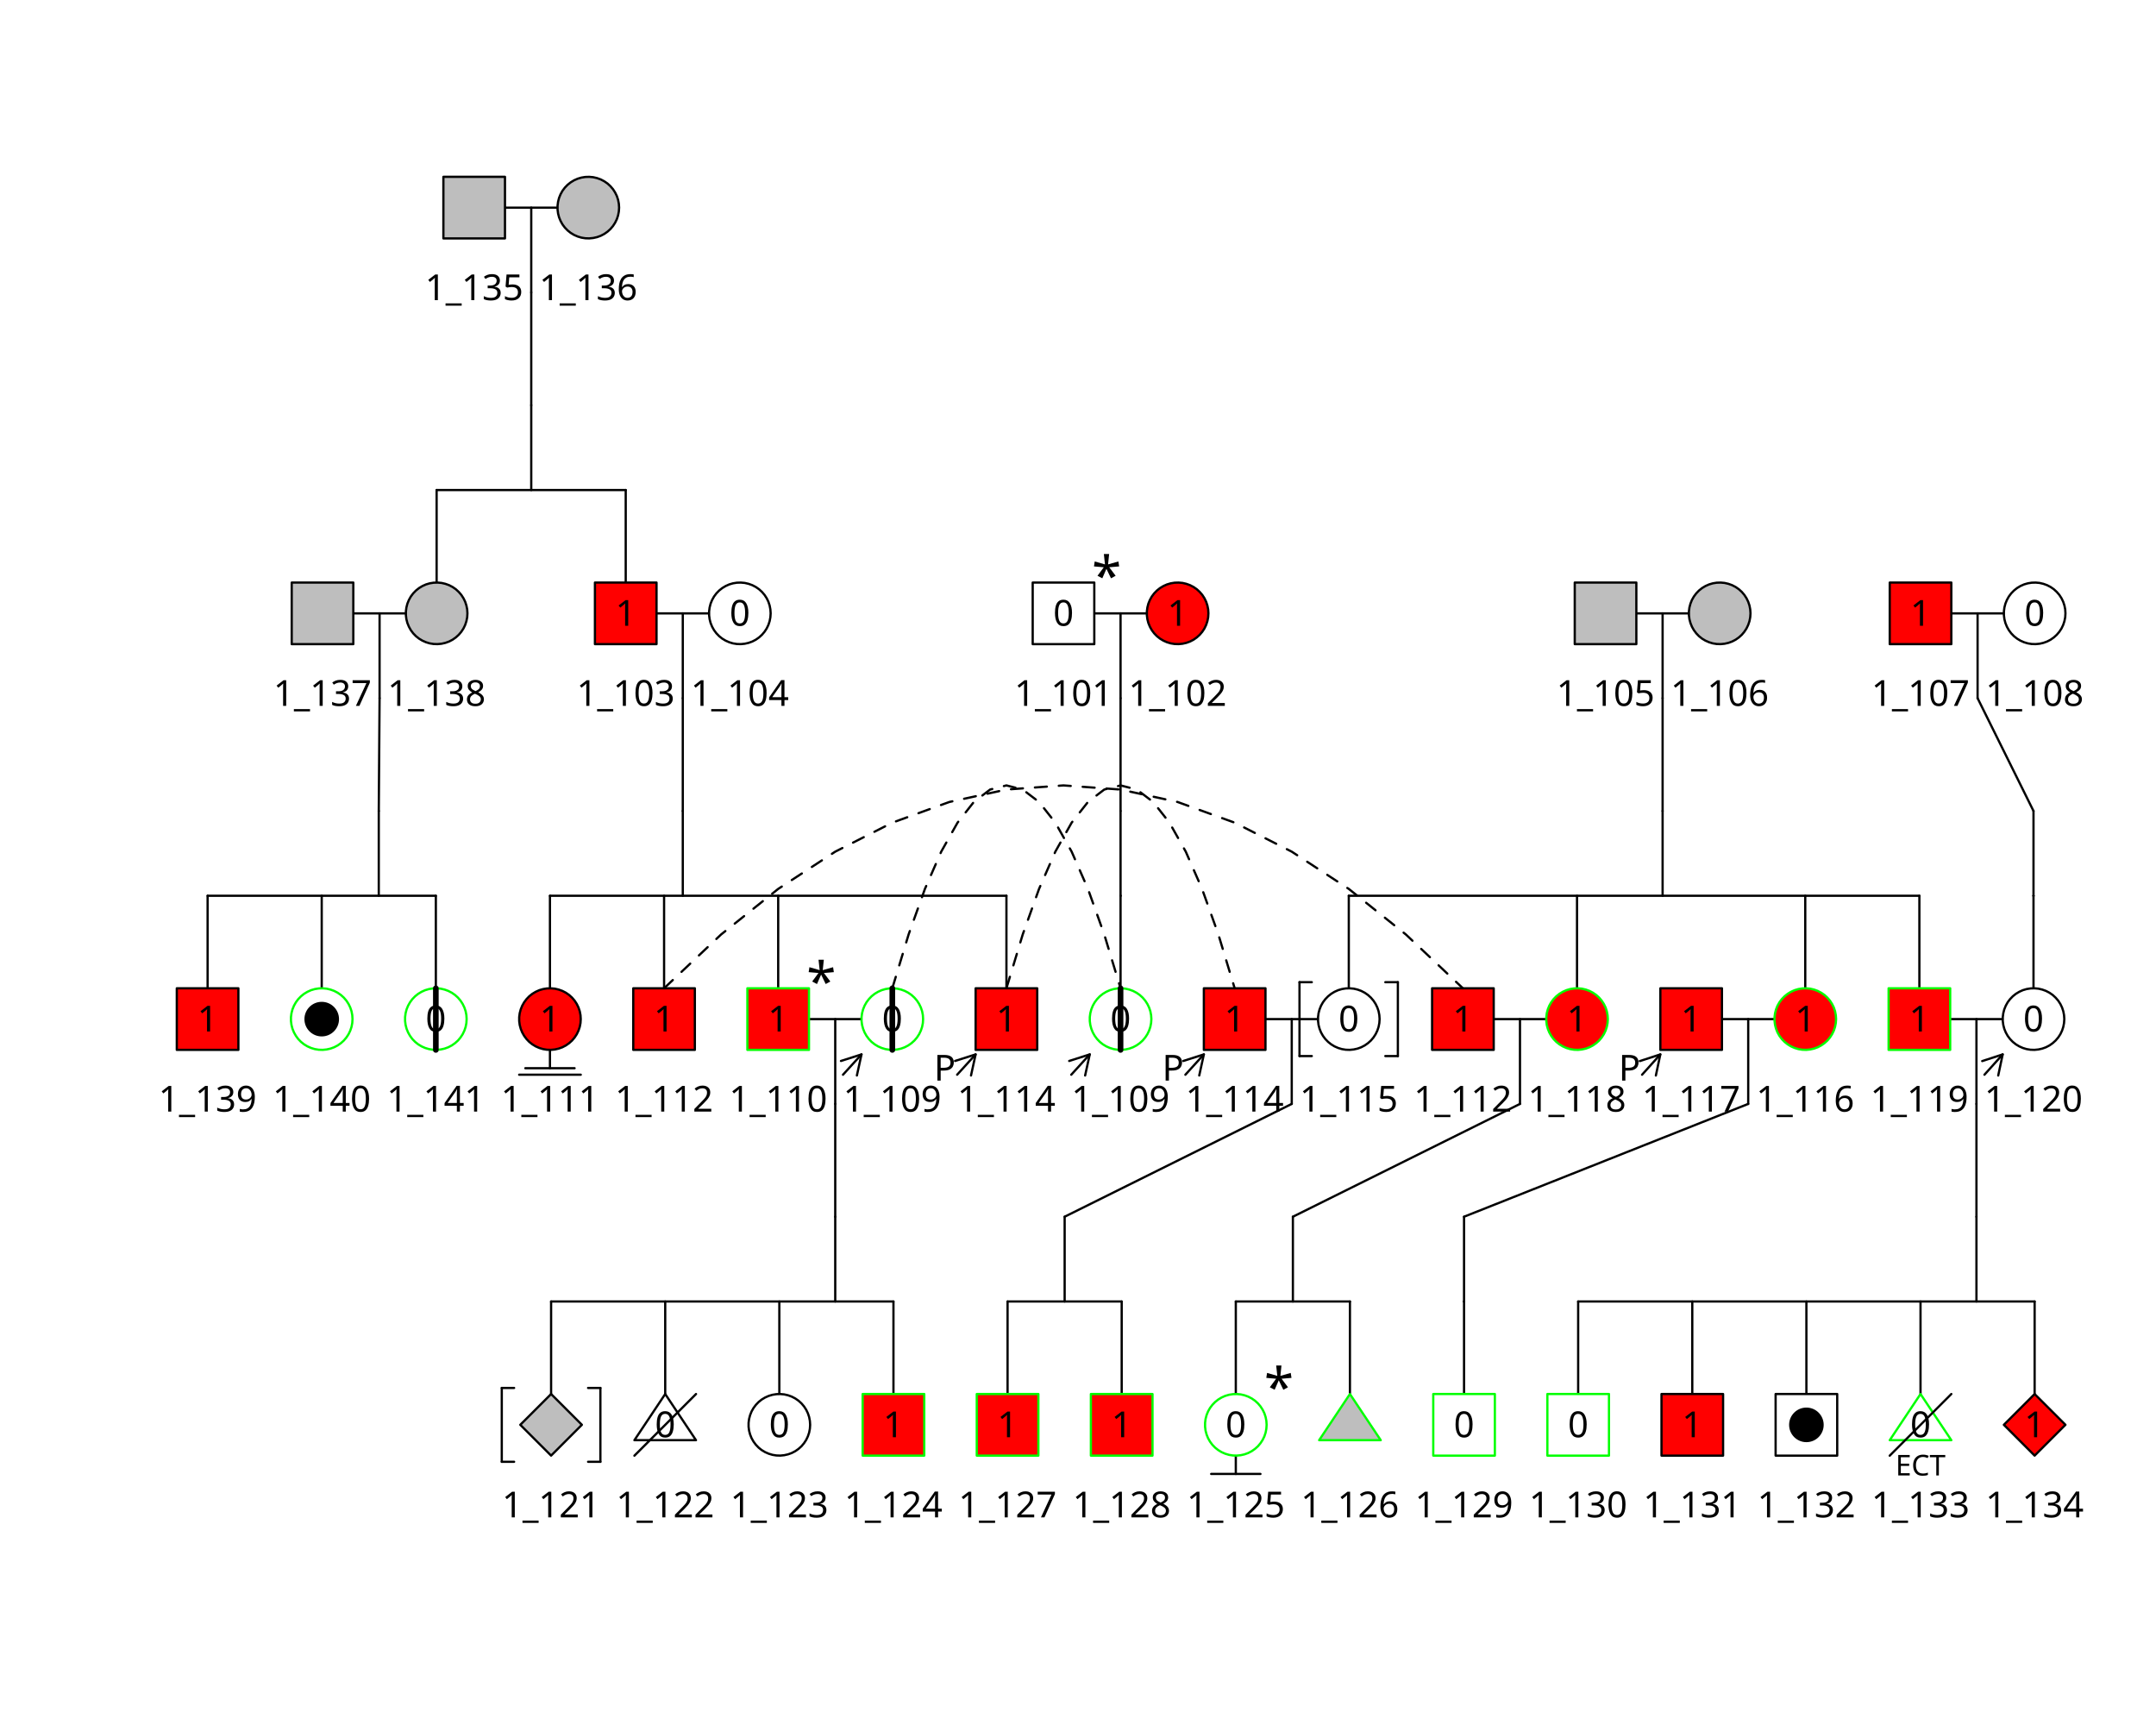
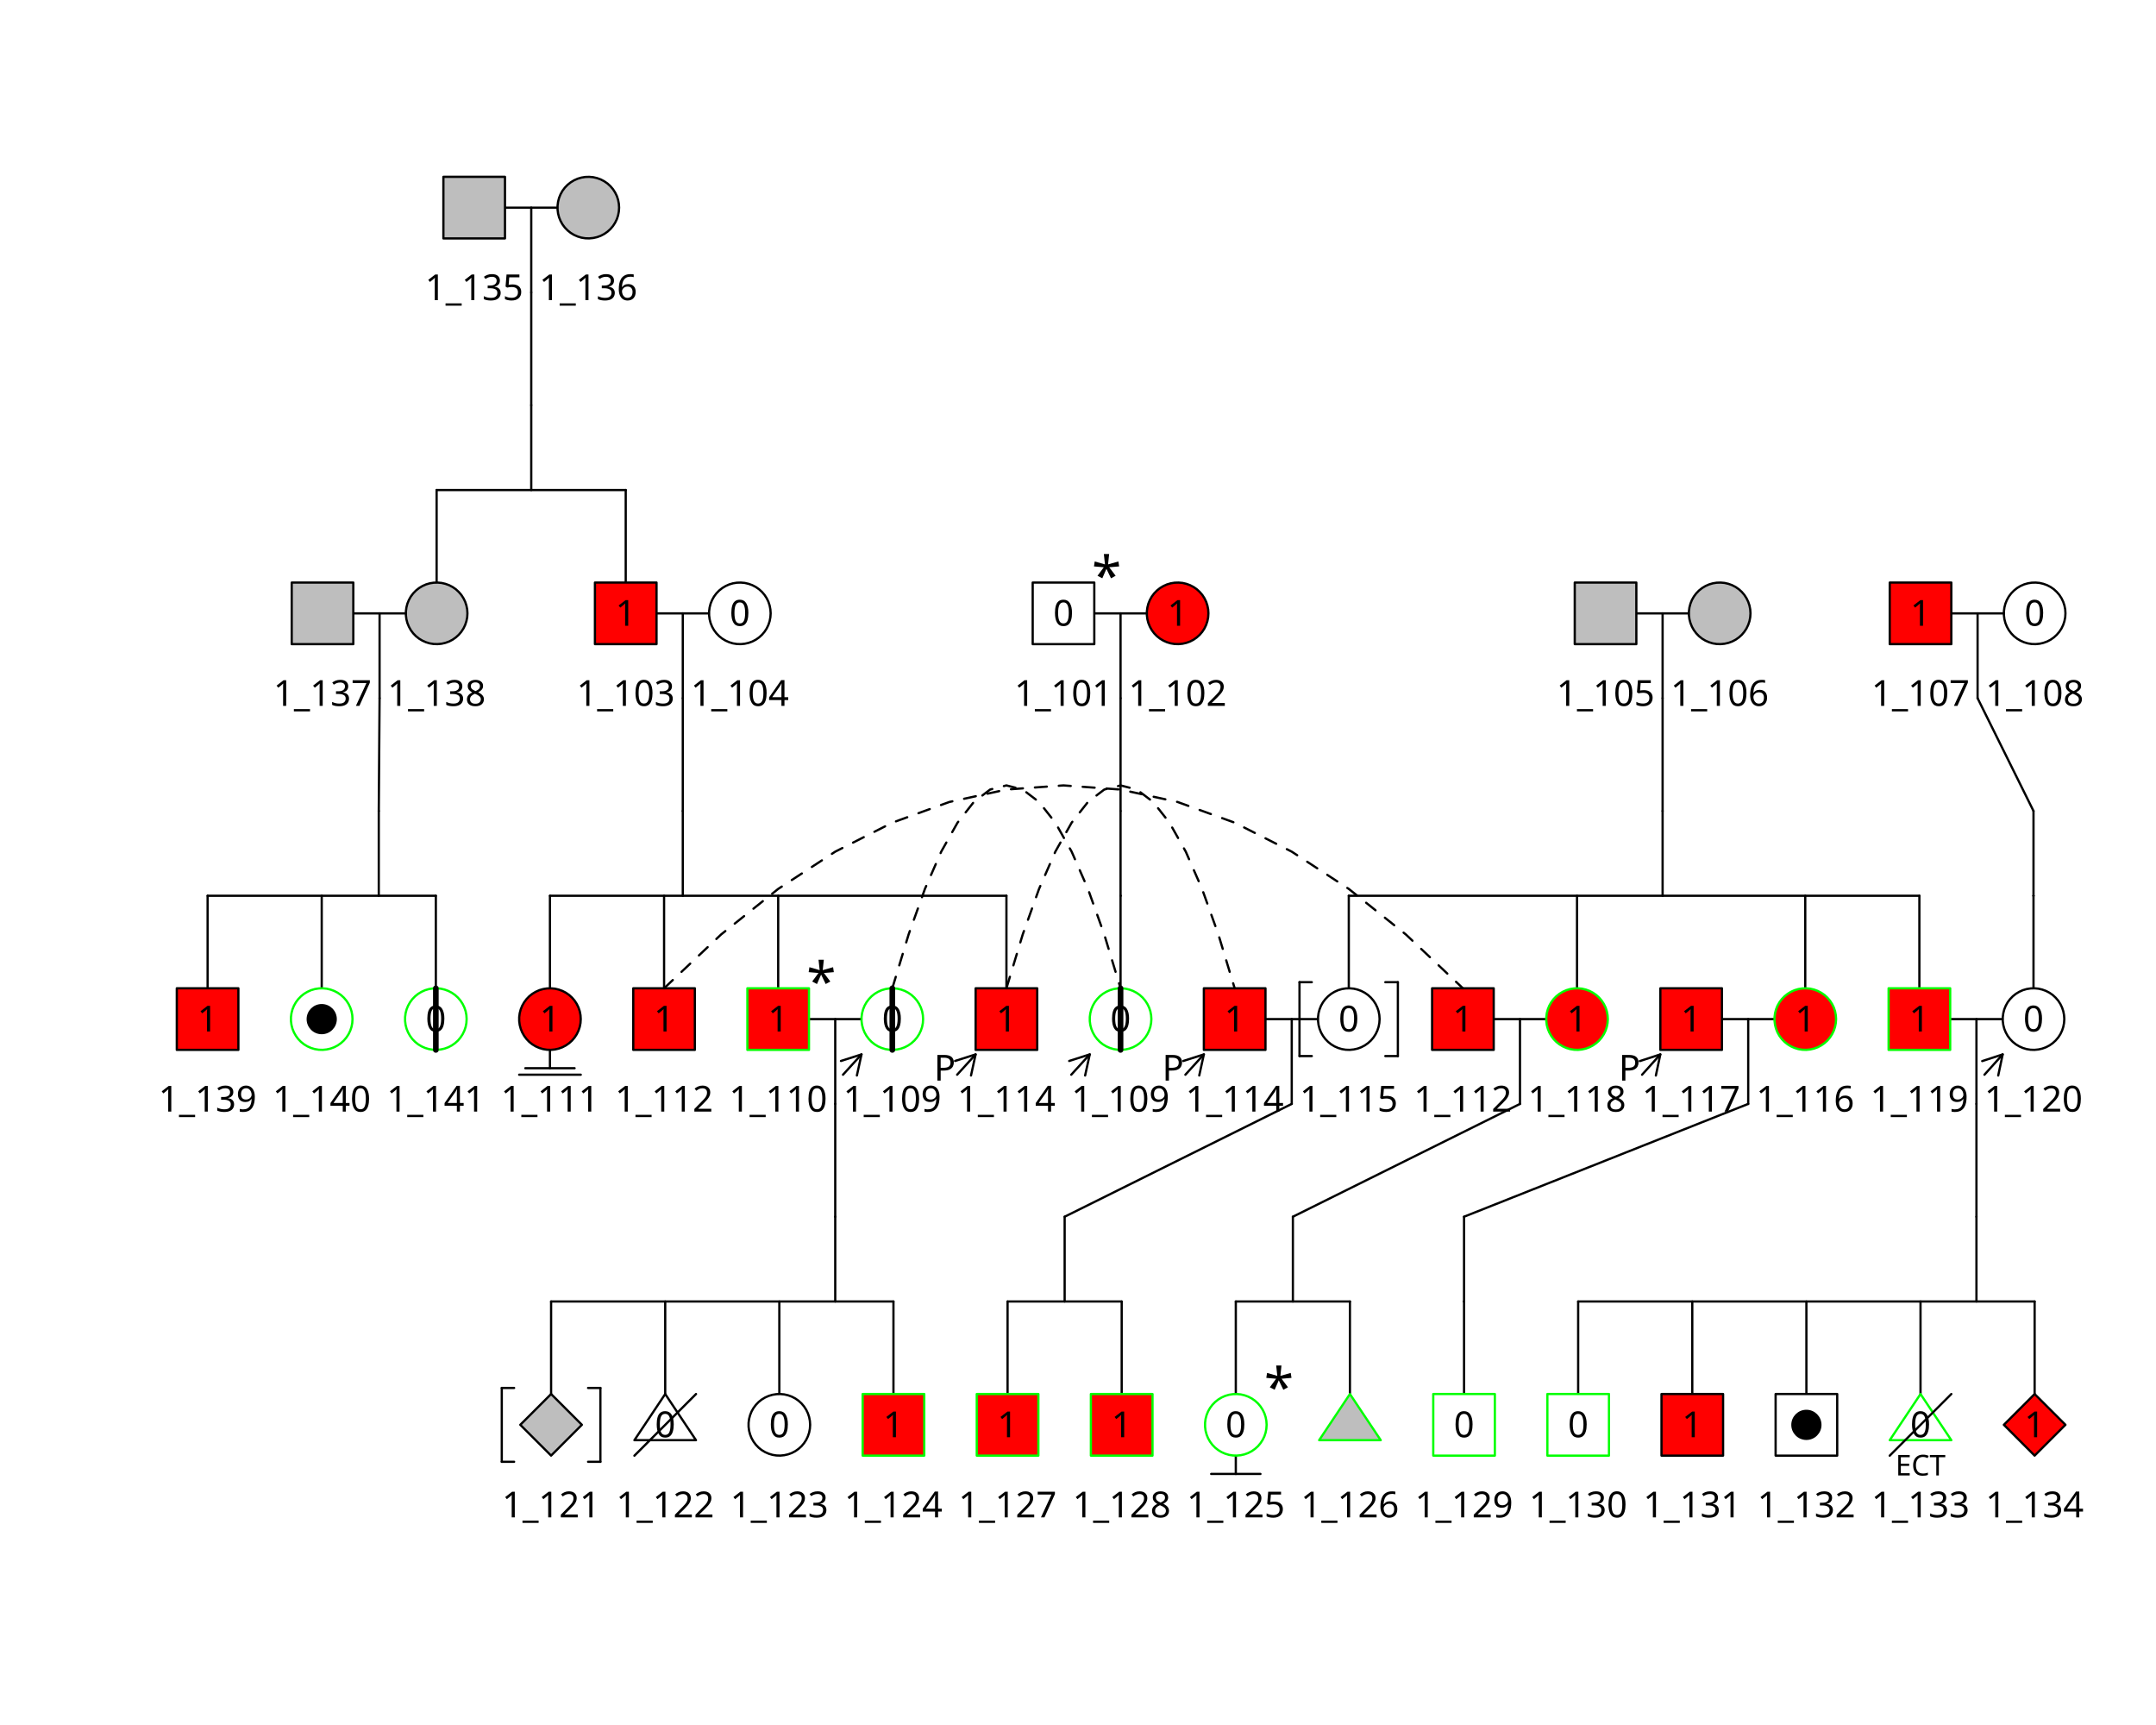
<svg xmlns="http://www.w3.org/2000/svg" class="svglite" data-engine-version="2.0" width="720.00pt" height="576.00pt" viewBox="0 0 720.00 576.00">
  <defs>
    <style type="text/css">
    .svglite line, .svglite polyline, .svglite polygon, .svglite path, .svglite rect, .svglite circle {
      fill: none;
      stroke: #000000;
      stroke-linecap: round;
      stroke-linejoin: round;
      stroke-miterlimit: 10.00;
    }
  </style>
  </defs>
  <rect width="100%" height="100%" style="stroke: none; fill: #FFFFFF;" />
  <defs>
    <clipPath id="cpMC4wMHw3MjAuMDB8MC4wMHw1NzYuMDA=">
      <rect x="0.00" y="0.00" width="720.00" height="576.00" />
    </clipPath>
  </defs>
  <g clip-path="url(#cpMC4wMHw3MjAuMDB8MC4wMHw1NzYuMDA=)">
    <line x1="183.66" y1="350.59" x2="183.66" y2="356.69" style="stroke-width: 0.75;" />
    <line x1="412.70" y1="486.07" x2="412.70" y2="492.17" style="stroke-width: 0.75;" />
    <line x1="175.43" y1="356.69" x2="191.89" y2="356.69" style="stroke-width: 0.75;" />
    <line x1="404.47" y1="492.17" x2="420.93" y2="492.17" style="stroke-width: 0.75;" />
    <line x1="173.37" y1="358.86" x2="193.95" y2="358.86" style="stroke-width: 0.75;" />
    <line x1="168.64" y1="69.34" x2="186.17" y2="69.34" style="stroke-width: 0.75;" />
    <line x1="117.99" y1="204.82" x2="135.52" y2="204.82" style="stroke-width: 0.75;" />
    <line x1="219.25" y1="204.82" x2="236.78" y2="204.82" style="stroke-width: 0.75;" />
    <line x1="365.44" y1="204.82" x2="382.97" y2="204.82" style="stroke-width: 0.75;" />
    <line x1="270.17" y1="340.30" x2="287.70" y2="340.30" style="stroke-width: 0.75;" />
    <line x1="546.47" y1="204.82" x2="564.00" y2="204.82" style="stroke-width: 0.75;" />
    <line x1="651.65" y1="204.82" x2="669.18" y2="204.82" style="stroke-width: 0.75;" />
    <line x1="422.61" y1="340.30" x2="440.14" y2="340.30" style="stroke-width: 0.75;" />
    <line x1="498.83" y1="340.30" x2="516.36" y2="340.30" style="stroke-width: 0.75;" />
    <line x1="575.05" y1="340.30" x2="592.58" y2="340.30" style="stroke-width: 0.75;" />
    <line x1="651.27" y1="340.30" x2="668.80" y2="340.30" style="stroke-width: 0.75;" />
    <line x1="145.81" y1="194.52" x2="145.81" y2="163.63" style="stroke-width: 0.75;" />
    <line x1="208.96" y1="194.52" x2="208.96" y2="163.63" style="stroke-width: 0.75;" />
    <line x1="145.81" y1="163.63" x2="208.96" y2="163.63" style="stroke-width: 0.75;" />
    <line x1="177.41" y1="163.63" x2="177.41" y2="135.32" style="stroke-width: 0.75;" />
    <line x1="177.41" y1="135.32" x2="177.41" y2="97.65" style="stroke-width: 0.75;" />
    <line x1="177.41" y1="97.65" x2="177.41" y2="69.34" style="stroke-width: 0.75;" />
    <line x1="69.33" y1="330.00" x2="69.33" y2="299.11" style="stroke-width: 0.75;" />
    <line x1="107.44" y1="330.00" x2="107.44" y2="299.11" style="stroke-width: 0.75;" />
    <line x1="145.55" y1="330.00" x2="145.55" y2="299.11" style="stroke-width: 0.75;" />
    <line x1="69.33" y1="299.11" x2="145.55" y2="299.11" style="stroke-width: 0.75;" />
    <line x1="126.49" y1="299.11" x2="126.49" y2="270.80" style="stroke-width: 0.75;" />
    <line x1="126.49" y1="270.80" x2="126.76" y2="233.13" style="stroke-width: 0.75;" />
    <line x1="126.76" y1="233.13" x2="126.76" y2="204.82" style="stroke-width: 0.75;" />
    <line x1="183.66" y1="330.00" x2="183.66" y2="299.11" style="stroke-width: 0.75;" />
    <line x1="221.77" y1="330.00" x2="221.77" y2="299.11" style="stroke-width: 0.75;" />
    <line x1="259.88" y1="330.00" x2="259.88" y2="299.11" style="stroke-width: 0.75;" />
    <line x1="336.10" y1="330.00" x2="336.10" y2="299.11" style="stroke-width: 0.75;" />
    <line x1="183.66" y1="299.11" x2="336.10" y2="299.11" style="stroke-width: 0.75;" />
    <line x1="228.02" y1="299.11" x2="228.02" y2="270.80" style="stroke-width: 0.75;" />
    <line x1="228.02" y1="270.80" x2="228.02" y2="233.13" style="stroke-width: 0.75;" />
    <line x1="228.02" y1="233.13" x2="228.02" y2="204.82" style="stroke-width: 0.75;" />
    <line x1="374.21" y1="330.00" x2="374.21" y2="299.11" style="stroke-width: 0.75;" />
    <line x1="374.21" y1="299.11" x2="374.21" y2="299.11" style="stroke-width: 0.75;" />
    <line x1="374.21" y1="299.11" x2="374.21" y2="270.80" style="stroke-width: 0.75;" />
    <line x1="374.21" y1="270.80" x2="374.21" y2="233.13" style="stroke-width: 0.75;" />
    <line x1="374.21" y1="233.13" x2="374.21" y2="204.82" style="stroke-width: 0.75;" />
    <line x1="450.43" y1="330.00" x2="450.43" y2="299.11" style="stroke-width: 0.75;" />
    <line x1="526.65" y1="330.00" x2="526.65" y2="299.11" style="stroke-width: 0.75;" />
    <line x1="602.87" y1="330.00" x2="602.87" y2="299.11" style="stroke-width: 0.75;" />
    <line x1="640.98" y1="330.00" x2="640.98" y2="299.11" style="stroke-width: 0.75;" />
    <line x1="450.43" y1="299.11" x2="640.98" y2="299.11" style="stroke-width: 0.75;" />
    <line x1="555.23" y1="299.11" x2="555.23" y2="270.80" style="stroke-width: 0.75;" />
    <line x1="555.23" y1="270.80" x2="555.23" y2="233.13" style="stroke-width: 0.75;" />
    <line x1="555.23" y1="233.13" x2="555.23" y2="204.82" style="stroke-width: 0.75;" />
    <line x1="679.09" y1="330.00" x2="679.09" y2="299.11" style="stroke-width: 0.75;" />
    <line x1="679.09" y1="299.11" x2="679.09" y2="299.11" style="stroke-width: 0.75;" />
    <line x1="679.09" y1="299.11" x2="679.09" y2="270.80" style="stroke-width: 0.75;" />
    <line x1="679.09" y1="270.80" x2="660.42" y2="233.13" style="stroke-width: 0.75;" />
    <line x1="660.42" y1="233.13" x2="660.42" y2="204.82" style="stroke-width: 0.75;" />
    <line x1="184.04" y1="465.48" x2="184.04" y2="434.59" style="stroke-width: 0.75;" />
    <line x1="222.15" y1="465.48" x2="222.15" y2="434.59" style="stroke-width: 0.75;" />
    <line x1="260.26" y1="465.48" x2="260.26" y2="434.59" style="stroke-width: 0.75;" />
    <line x1="298.37" y1="465.48" x2="298.37" y2="434.59" style="stroke-width: 0.75;" />
    <line x1="184.04" y1="434.59" x2="298.37" y2="434.59" style="stroke-width: 0.75;" />
    <line x1="278.93" y1="434.59" x2="278.93" y2="406.28" style="stroke-width: 0.75;" />
    <line x1="278.93" y1="406.28" x2="278.93" y2="368.61" style="stroke-width: 0.75;" />
    <line x1="278.93" y1="368.61" x2="278.93" y2="340.30" style="stroke-width: 0.75;" />
    <line x1="336.48" y1="465.48" x2="336.48" y2="434.59" style="stroke-width: 0.75;" />
    <line x1="374.59" y1="465.48" x2="374.59" y2="434.59" style="stroke-width: 0.75;" />
    <line x1="336.48" y1="434.59" x2="374.59" y2="434.59" style="stroke-width: 0.75;" />
    <line x1="355.54" y1="434.59" x2="355.54" y2="406.28" style="stroke-width: 0.75;" />
    <line x1="355.54" y1="406.28" x2="431.38" y2="368.61" style="stroke-width: 0.75;" />
    <line x1="431.38" y1="368.61" x2="431.38" y2="340.30" style="stroke-width: 0.75;" />
    <line x1="412.70" y1="465.48" x2="412.70" y2="434.59" style="stroke-width: 0.75;" />
    <line x1="450.81" y1="465.48" x2="450.81" y2="434.59" style="stroke-width: 0.75;" />
    <line x1="412.70" y1="434.59" x2="450.81" y2="434.59" style="stroke-width: 0.75;" />
    <line x1="431.76" y1="434.59" x2="431.76" y2="406.28" style="stroke-width: 0.75;" />
    <line x1="431.76" y1="406.28" x2="507.60" y2="368.61" style="stroke-width: 0.75;" />
    <line x1="507.60" y1="368.61" x2="507.60" y2="340.30" style="stroke-width: 0.75;" />
    <line x1="488.92" y1="465.48" x2="488.92" y2="434.59" style="stroke-width: 0.75;" />
    <line x1="488.92" y1="434.59" x2="488.92" y2="434.59" style="stroke-width: 0.75;" />
    <line x1="488.92" y1="434.59" x2="488.92" y2="406.28" style="stroke-width: 0.75;" />
    <line x1="488.92" y1="406.28" x2="583.82" y2="368.61" style="stroke-width: 0.75;" />
    <line x1="583.82" y1="368.61" x2="583.82" y2="340.30" style="stroke-width: 0.75;" />
    <line x1="527.03" y1="465.48" x2="527.03" y2="434.59" style="stroke-width: 0.75;" />
    <line x1="565.14" y1="465.48" x2="565.14" y2="434.59" style="stroke-width: 0.75;" />
    <line x1="603.25" y1="465.48" x2="603.25" y2="434.59" style="stroke-width: 0.75;" />
    <line x1="641.36" y1="465.48" x2="641.36" y2="434.59" style="stroke-width: 0.75;" />
    <line x1="679.47" y1="465.48" x2="679.47" y2="434.59" style="stroke-width: 0.75;" />
    <line x1="527.03" y1="434.59" x2="679.47" y2="434.59" style="stroke-width: 0.75;" />
    <line x1="660.04" y1="434.59" x2="660.04" y2="406.28" style="stroke-width: 0.75;" />
    <line x1="660.04" y1="406.28" x2="660.04" y2="368.61" style="stroke-width: 0.75;" />
    <line x1="660.04" y1="368.61" x2="660.04" y2="340.30" style="stroke-width: 0.75;" />
    <polygon points="148.07,59.04 148.07,79.61 168.64,79.61 168.64,59.04 " style="stroke-width: 0.75; fill: #BEBEBE;" />
    <polygon points="97.42,194.52 97.42,215.09 117.99,215.09 117.99,194.52 " style="stroke-width: 0.75; fill: #BEBEBE;" />
    <polygon points="59.04,330.00 59.04,350.57 79.61,350.57 79.61,330.00 " style="stroke-width: 0.75; fill: #FF0000;" />
    <polygon points="184.04,465.48 173.75,475.76 184.04,486.05 194.32,475.76 " style="stroke-width: 0.75; fill: #BEBEBE;" />
    <polygon points="206.75,69.32 206.66,70.64 206.41,71.93 206.00,73.18 205.42,74.37 204.71,75.47 203.85,76.48 202.88,77.36 201.79,78.12 200.63,78.73 199.39,79.18 198.10,79.47 196.79,79.60 195.47,79.56 194.17,79.35 192.91,78.97 191.70,78.44 190.58,77.76 189.55,76.94 188.63,75.99 187.84,74.93 187.20,73.78 186.70,72.56 186.37,71.29 186.20,69.98 186.20,68.66 186.37,67.36 186.70,66.08 187.20,64.86 187.84,63.71 188.63,62.66 189.55,61.71 190.58,60.89 191.70,60.21 192.91,59.67 194.17,59.30 195.47,59.09 196.79,59.05 198.10,59.17 199.39,59.47 200.63,59.92 201.79,60.53 202.88,61.28 203.85,62.17 204.71,63.17 205.42,64.28 206.00,65.46 206.41,66.71 206.66,68.01 206.75,69.32 " style="stroke-width: 0.75; fill: #BEBEBE;" />
    <polygon points="156.10,204.80 156.02,206.12 155.76,207.41 155.35,208.66 154.78,209.85 154.06,210.95 153.20,211.96 152.23,212.84 151.15,213.60 149.98,214.21 148.74,214.66 147.46,214.95 146.14,215.08 144.83,215.04 143.52,214.83 142.26,214.45 141.06,213.92 139.93,213.24 138.90,212.42 137.98,211.47 137.19,210.41 136.55,209.26 136.05,208.04 135.72,206.77 135.55,205.46 135.55,204.14 135.72,202.84 136.05,201.56 136.55,200.34 137.19,199.19 137.98,198.14 138.90,197.19 139.93,196.37 141.06,195.69 142.26,195.15 143.52,194.78 144.83,194.57 146.14,194.53 147.46,194.65 148.74,194.95 149.98,195.40 151.15,196.01 152.23,196.76 153.20,197.65 154.06,198.65 154.78,199.76 155.35,200.94 155.76,202.19 156.02,203.49 156.10,204.80 " style="stroke-width: 0.75; fill: #BEBEBE;" />
    <polygon points="117.72,340.28 117.64,341.60 117.39,342.89 116.97,344.14 116.40,345.33 115.68,346.43 114.83,347.44 113.85,348.32 112.77,349.08 111.60,349.69 110.36,350.14 109.08,350.43 107.77,350.56 106.45,350.52 105.15,350.31 103.88,349.93 102.68,349.40 101.55,348.72 100.52,347.90 99.60,346.95 98.82,345.89 98.17,344.74 97.67,343.52 97.34,342.25 97.17,340.94 97.17,339.62 97.34,338.32 97.67,337.04 98.17,335.82 98.82,334.67 99.60,333.62 100.52,332.67 101.55,331.85 102.68,331.17 103.88,330.63 105.15,330.26 106.45,330.05 107.77,330.01 109.08,330.13 110.36,330.43 111.60,330.88 112.77,331.49 113.85,332.24 114.83,333.13 115.68,334.13 116.40,335.24 116.97,336.42 117.39,337.67 117.64,338.97 117.72,340.28 " style="stroke-width: 0.75; stroke: #00FF00; fill: #FFFFFF;" />
    <polygon points="211.86,480.90 222.15,465.48 232.43,480.90 " style="stroke-width: 0.75; fill: #FFFFFF;" />
    <polygon points="198.68,194.52 198.68,215.09 219.25,215.09 219.25,194.52 " style="stroke-width: 0.75; fill: #FF0000;" />
    <polygon points="155.83,340.28 155.75,341.60 155.50,342.89 155.08,344.14 154.51,345.33 153.79,346.43 152.94,347.44 151.96,348.32 150.88,349.08 149.71,349.69 148.47,350.14 147.19,350.43 145.88,350.56 144.56,350.52 143.26,350.31 141.99,349.93 140.79,349.40 139.66,348.72 138.63,347.90 137.71,346.95 136.93,345.89 136.28,344.74 135.78,343.52 135.45,342.25 135.28,340.94 135.28,339.62 135.45,338.32 135.78,337.04 136.28,335.82 136.93,334.67 137.71,333.62 138.63,332.67 139.66,331.85 140.79,331.17 141.99,330.63 143.26,330.26 144.56,330.05 145.88,330.01 147.19,330.13 148.47,330.43 149.71,330.88 150.88,331.49 151.96,332.24 152.94,333.13 153.79,334.13 154.51,335.24 155.08,336.42 155.50,337.67 155.75,338.97 155.83,340.28 " style="stroke-width: 0.75; stroke: #00FF00; fill: #FFFFFF;" />
    <polygon points="270.55,475.76 270.46,477.08 270.21,478.37 269.79,479.62 269.22,480.81 268.50,481.91 267.65,482.92 266.67,483.80 265.59,484.56 264.42,485.17 263.19,485.62 261.90,485.91 260.59,486.04 259.27,486.00 257.97,485.79 256.71,485.41 255.50,484.88 254.37,484.20 253.34,483.38 252.43,482.43 251.64,481.37 250.99,480.22 250.50,479.00 250.16,477.73 249.99,476.42 249.99,475.10 250.16,473.80 250.50,472.52 250.99,471.30 251.64,470.15 252.43,469.10 253.34,468.15 254.37,467.33 255.50,466.65 256.71,466.11 257.97,465.74 259.27,465.53 260.59,465.49 261.90,465.61 263.19,465.91 264.42,466.36 265.59,466.97 266.67,467.72 267.65,468.61 268.50,469.61 269.22,470.72 269.79,471.90 270.21,473.15 270.46,474.45 270.55,475.76 " style="stroke-width: 0.75; fill: #FFFFFF;" />
    <polygon points="257.36,204.80 257.27,206.12 257.02,207.41 256.61,208.66 256.04,209.85 255.32,210.95 254.46,211.96 253.49,212.84 252.41,213.60 251.24,214.21 250.00,214.66 248.71,214.95 247.40,215.08 246.09,215.04 244.78,214.83 243.52,214.45 242.32,213.92 241.19,213.24 240.16,212.42 239.24,211.47 238.45,210.41 237.81,209.26 237.31,208.04 236.98,206.77 236.81,205.46 236.81,204.14 236.98,202.84 237.31,201.56 237.81,200.34 238.45,199.19 239.24,198.14 240.16,197.19 241.19,196.37 242.32,195.69 243.52,195.15 244.78,194.78 246.09,194.57 247.40,194.53 248.71,194.65 250.00,194.95 251.24,195.40 252.41,196.01 253.49,196.76 254.46,197.65 255.32,198.65 256.04,199.76 256.61,200.94 257.02,202.19 257.27,203.49 257.36,204.80 " style="stroke-width: 0.75; fill: #FFFFFF;" />
    <polygon points="193.94,340.28 193.86,341.60 193.61,342.89 193.19,344.14 192.62,345.33 191.90,346.43 191.05,347.44 190.07,348.32 188.99,349.08 187.82,349.69 186.58,350.14 185.30,350.43 183.99,350.56 182.67,350.52 181.37,350.31 180.10,349.93 178.90,349.40 177.77,348.72 176.74,347.90 175.83,346.95 175.04,345.89 174.39,344.74 173.90,343.52 173.56,342.25 173.39,340.94 173.39,339.62 173.56,338.32 173.90,337.04 174.39,335.82 175.04,334.67 175.83,333.62 176.74,332.67 177.77,331.85 178.90,331.17 180.10,330.63 181.37,330.26 182.67,330.05 183.99,330.01 185.30,330.13 186.58,330.43 187.82,330.88 188.99,331.49 190.07,332.24 191.05,333.13 191.90,334.13 192.62,335.24 193.19,336.42 193.61,337.67 193.86,338.97 193.94,340.28 " style="stroke-width: 0.75; fill: #FF0000;" />
    <polygon points="288.08,465.48 288.08,486.05 308.66,486.05 308.66,465.48 " style="stroke-width: 0.75; stroke: #00FF00; fill: #FF0000;" />
    <polygon points="344.87,194.52 344.87,215.09 365.44,215.09 365.44,194.52 " style="stroke-width: 0.75; fill: #FFFFFF;" />
    <polygon points="211.48,330.00 211.48,350.57 232.05,350.57 232.05,330.00 " style="stroke-width: 0.75; fill: #FF0000;" />
    <polygon points="326.19,465.48 326.19,486.05 346.77,486.05 346.77,465.48 " style="stroke-width: 0.75; stroke: #00FF00; fill: #FF0000;" />
    <polygon points="403.55,204.80 403.47,206.12 403.21,207.41 402.80,208.66 402.23,209.85 401.51,210.95 400.65,211.96 399.68,212.84 398.60,213.60 397.43,214.21 396.19,214.66 394.91,214.95 393.59,215.08 392.28,215.04 390.98,214.83 389.71,214.45 388.51,213.92 387.38,213.24 386.35,212.42 385.43,211.47 384.64,210.41 384.00,209.26 383.50,208.04 383.17,206.77 383.00,205.46 383.00,204.14 383.17,202.84 383.50,201.56 384.00,200.34 384.64,199.19 385.43,198.14 386.35,197.19 387.38,196.37 388.51,195.69 389.71,195.15 390.98,194.78 392.28,194.57 393.59,194.53 394.91,194.65 396.19,194.95 397.43,195.40 398.60,196.01 399.68,196.76 400.65,197.65 401.51,198.65 402.23,199.76 402.80,200.94 403.21,202.19 403.47,203.49 403.55,204.80 " style="stroke-width: 0.75; fill: #FF0000;" />
    <polygon points="249.59,330.00 249.59,350.57 270.16,350.57 270.16,330.00 " style="stroke-width: 0.75; stroke: #00FF00; fill: #FF0000;" />
    <polygon points="364.30,465.48 364.30,486.05 384.88,486.05 384.88,465.48 " style="stroke-width: 0.75; stroke: #00FF00; fill: #FF0000;" />
    <polygon points="525.89,194.52 525.89,215.09 546.46,215.09 546.46,194.52 " style="stroke-width: 0.75; fill: #BEBEBE;" />
    <polygon points="308.27,340.28 308.19,341.60 307.94,342.89 307.52,344.14 306.95,345.33 306.23,346.43 305.38,347.44 304.40,348.32 303.32,349.08 302.15,349.69 300.92,350.14 299.63,350.43 298.32,350.56 297.00,350.52 295.70,350.31 294.44,349.93 293.23,349.40 292.10,348.72 291.07,347.90 290.16,346.95 289.37,345.89 288.72,344.74 288.23,343.52 287.89,342.25 287.72,340.94 287.72,339.62 287.89,338.32 288.23,337.04 288.72,335.82 289.37,334.67 290.16,333.62 291.07,332.67 292.10,331.85 293.23,331.17 294.44,330.63 295.70,330.26 297.00,330.05 298.32,330.01 299.63,330.13 300.92,330.43 302.15,330.88 303.32,331.49 304.40,332.24 305.38,333.13 306.23,334.13 306.95,335.24 307.52,336.42 307.94,337.67 308.19,338.97 308.27,340.28 " style="stroke-width: 0.75; stroke: #00FF00; fill: #FFFFFF;" />
    <polygon points="422.99,475.76 422.90,477.08 422.65,478.37 422.24,479.62 421.66,480.81 420.94,481.91 420.09,482.92 419.11,483.80 418.03,484.56 416.86,485.17 415.63,485.62 414.34,485.91 413.03,486.04 411.71,486.00 410.41,485.79 409.15,485.41 407.94,484.88 406.82,484.20 405.79,483.38 404.87,482.43 404.08,481.37 403.43,480.22 402.94,479.00 402.60,477.73 402.44,476.42 402.44,475.10 402.60,473.80 402.94,472.52 403.43,471.30 404.08,470.15 404.87,469.10 405.79,468.15 406.82,467.33 407.94,466.65 409.15,466.11 410.41,465.74 411.71,465.53 413.03,465.49 414.34,465.61 415.63,465.91 416.86,466.36 418.03,466.97 419.11,467.72 420.09,468.61 420.94,469.61 421.66,470.72 422.24,471.90 422.65,473.15 422.90,474.45 422.99,475.76 " style="stroke-width: 0.75; stroke: #00FF00; fill: #FFFFFF;" />
    <polygon points="584.58,204.80 584.49,206.12 584.24,207.41 583.82,208.66 583.25,209.85 582.53,210.95 581.68,211.96 580.70,212.84 579.62,213.60 578.45,214.21 577.22,214.66 575.93,214.95 574.62,215.08 573.30,215.04 572.00,214.83 570.74,214.45 569.53,213.92 568.40,213.24 567.37,212.42 566.46,211.47 565.67,210.41 565.02,209.26 564.53,208.04 564.19,206.77 564.02,205.46 564.02,204.14 564.19,202.84 564.53,201.56 565.02,200.34 565.67,199.19 566.46,198.14 567.37,197.19 568.40,196.37 569.53,195.69 570.74,195.15 572.00,194.78 573.30,194.57 574.62,194.53 575.93,194.65 577.22,194.95 578.45,195.40 579.62,196.01 580.70,196.76 581.68,197.65 582.53,198.65 583.25,199.76 583.82,200.94 584.24,202.19 584.49,203.49 584.58,204.80 " style="stroke-width: 0.75; fill: #BEBEBE;" />
    <polygon points="325.81,330.00 325.81,350.57 346.39,350.57 346.39,330.00 " style="stroke-width: 0.75; fill: #FF0000;" />
    <polygon points="440.53,480.90 450.81,465.48 461.10,480.90 " style="stroke-width: 0.75; stroke: #00FF00; fill: #BEBEBE;" />
    <polygon points="631.08,194.52 631.08,215.09 651.65,215.09 651.65,194.52 " style="stroke-width: 0.75; fill: #FF0000;" />
    <polygon points="384.50,340.28 384.41,341.60 384.16,342.89 383.74,344.14 383.17,345.33 382.45,346.43 381.60,347.44 380.62,348.32 379.54,349.08 378.37,349.69 377.14,350.14 375.85,350.43 374.54,350.56 373.22,350.52 371.92,350.31 370.66,349.93 369.45,349.40 368.32,348.72 367.29,347.90 366.38,346.95 365.59,345.89 364.94,344.74 364.45,343.52 364.11,342.25 363.94,340.94 363.94,339.62 364.11,338.32 364.45,337.04 364.94,335.82 365.59,334.67 366.38,333.62 367.29,332.67 368.32,331.85 369.45,331.17 370.66,330.63 371.92,330.26 373.22,330.05 374.54,330.01 375.85,330.13 377.14,330.43 378.37,330.88 379.54,331.49 380.62,332.24 381.60,333.13 382.45,334.13 383.17,335.24 383.74,336.42 384.16,337.67 384.41,338.97 384.50,340.28 " style="stroke-width: 0.75; stroke: #00FF00; fill: #FFFFFF;" />
    <polygon points="478.64,465.48 478.64,486.05 499.21,486.05 499.21,465.48 " style="stroke-width: 0.75; stroke: #00FF00; fill: #FFFFFF;" />
    <polygon points="689.76,204.80 689.68,206.12 689.42,207.41 689.01,208.66 688.44,209.85 687.72,210.95 686.86,211.96 685.89,212.84 684.81,213.60 683.64,214.21 682.40,214.66 681.12,214.95 679.80,215.08 678.49,215.04 677.19,214.83 675.92,214.45 674.72,213.92 673.59,213.24 672.56,212.42 671.64,211.47 670.85,210.41 670.21,209.26 669.71,208.04 669.38,206.77 669.21,205.46 669.21,204.14 669.38,202.84 669.71,201.56 670.21,200.34 670.85,199.19 671.64,198.14 672.56,197.19 673.59,196.37 674.72,195.69 675.92,195.15 677.19,194.78 678.49,194.57 679.80,194.53 681.12,194.65 682.40,194.95 683.64,195.40 684.81,196.01 685.89,196.76 686.86,197.65 687.72,198.65 688.44,199.76 689.01,200.94 689.42,202.19 689.68,203.49 689.76,204.80 " style="stroke-width: 0.75; fill: #FFFFFF;" />
    <polygon points="402.03,330.00 402.03,350.57 422.61,350.57 422.61,330.00 " style="stroke-width: 0.75; fill: #FF0000;" />
    <polygon points="516.75,465.48 516.75,486.05 537.32,486.05 537.32,465.48 " style="stroke-width: 0.75; stroke: #00FF00; fill: #FFFFFF;" />
    <polygon points="460.72,340.28 460.63,341.60 460.38,342.89 459.96,344.14 459.39,345.33 458.67,346.43 457.82,347.44 456.84,348.32 455.76,349.08 454.59,349.69 453.36,350.14 452.07,350.43 450.76,350.56 449.44,350.52 448.14,350.31 446.88,349.93 445.67,349.40 444.55,348.72 443.52,347.90 442.60,346.95 441.81,345.89 441.16,344.74 440.67,343.52 440.33,342.25 440.17,340.94 440.17,339.62 440.33,338.32 440.67,337.04 441.16,335.82 441.81,334.67 442.60,333.62 443.52,332.67 444.55,331.85 445.67,331.17 446.88,330.63 448.14,330.26 449.44,330.05 450.76,330.01 452.07,330.13 453.36,330.43 454.59,330.88 455.76,331.49 456.84,332.24 457.82,333.13 458.67,334.13 459.39,335.24 459.96,336.42 460.38,337.67 460.63,338.97 460.72,340.28 " style="stroke-width: 0.75; fill: #FFFFFF;" />
    <polygon points="554.86,465.48 554.86,486.05 575.43,486.05 575.43,465.48 " style="stroke-width: 0.75; fill: #FF0000;" />
    <polygon points="478.25,330.00 478.25,350.57 498.83,350.57 498.83,330.00 " style="stroke-width: 0.75; fill: #FF0000;" />
    <polygon points="592.97,465.48 592.97,486.05 613.54,486.05 613.54,465.48 " style="stroke-width: 0.75; fill: #FFFFFF;" />
    <polygon points="536.94,340.28 536.85,341.60 536.60,342.89 536.19,344.14 535.61,345.33 534.89,346.43 534.04,347.44 533.06,348.32 531.98,349.08 530.81,349.69 529.58,350.14 528.29,350.43 526.98,350.56 525.66,350.52 524.36,350.31 523.10,349.93 521.89,349.40 520.77,348.72 519.74,347.90 518.82,346.95 518.03,345.89 517.38,344.74 516.89,343.52 516.55,342.25 516.39,340.94 516.39,339.62 516.55,338.32 516.89,337.04 517.38,335.82 518.03,334.67 518.82,333.62 519.74,332.67 520.77,331.85 521.89,331.17 523.10,330.63 524.36,330.26 525.66,330.05 526.98,330.01 528.29,330.13 529.58,330.43 530.81,330.88 531.98,331.49 533.06,332.24 534.04,333.13 534.89,334.13 535.61,335.24 536.19,336.42 536.60,337.67 536.85,338.97 536.94,340.28 " style="stroke-width: 0.75; stroke: #00FF00; fill: #FF0000;" />
    <polygon points="631.08,480.90 641.36,465.48 651.65,480.90 " style="stroke-width: 0.75; stroke: #00FF00; fill: #FFFFFF;" />
    <polygon points="554.48,330.00 554.48,350.57 575.05,350.57 575.05,330.00 " style="stroke-width: 0.75; fill: #FF0000;" />
    <polygon points="679.47,465.48 669.19,475.76 679.47,486.05 689.76,475.76 " style="stroke-width: 0.75; fill: #FF0000;" />
    <polygon points="613.16,340.28 613.07,341.60 612.82,342.89 612.41,344.14 611.83,345.33 611.12,346.43 610.26,347.44 609.29,348.32 608.20,349.08 607.04,349.69 605.80,350.14 604.51,350.43 603.20,350.56 601.88,350.52 600.58,350.31 599.32,349.93 598.11,349.40 596.99,348.72 595.96,347.90 595.04,346.95 594.25,345.89 593.60,344.74 593.11,343.52 592.78,342.25 592.61,340.94 592.61,339.62 592.78,338.32 593.11,337.04 593.60,335.82 594.25,334.67 595.04,333.62 595.96,332.67 596.99,331.85 598.11,331.17 599.32,330.63 600.58,330.26 601.88,330.05 603.20,330.01 604.51,330.13 605.80,330.43 607.04,330.88 608.20,331.49 609.29,332.24 610.26,333.13 611.12,334.13 611.83,335.24 612.41,336.42 612.82,337.67 613.07,338.97 613.16,340.28 " style="stroke-width: 0.75; stroke: #00FF00; fill: #FF0000;" />
    <polygon points="630.70,330.00 630.70,350.57 651.27,350.57 651.27,330.00 " style="stroke-width: 0.75; stroke: #00FF00; fill: #FF0000;" />
    <polygon points="689.38,340.28 689.29,341.60 689.04,342.89 688.63,344.14 688.06,345.33 687.34,346.43 686.48,347.44 685.51,348.32 684.43,349.08 683.26,349.69 682.02,350.14 680.73,350.43 679.42,350.56 678.11,350.52 676.80,350.31 675.54,349.93 674.34,349.40 673.21,348.72 672.18,347.90 671.26,346.95 670.47,345.89 669.83,344.74 669.33,343.52 669.00,342.25 668.83,340.94 668.83,339.62 669.00,338.32 669.33,337.04 669.83,335.82 670.47,334.67 671.26,333.62 672.18,332.67 673.21,331.85 674.34,331.17 675.54,330.63 676.80,330.26 678.11,330.05 679.42,330.01 680.73,330.13 682.02,330.43 683.26,330.88 684.43,331.49 685.51,332.24 686.48,333.13 687.34,334.13 688.06,335.24 688.63,336.42 689.04,337.67 689.29,338.97 689.38,340.28 " style="stroke-width: 0.75; fill: #FFFFFF;" />
    <line x1="211.86" y1="486.07" x2="232.44" y2="465.48" style="stroke-width: 0.75;" />
    <line x1="631.07" y1="486.07" x2="651.65" y2="465.48" style="stroke-width: 0.75;" />
    <line x1="145.55" y1="350.59" x2="145.55" y2="330.00" style="stroke-width: 1.88;" />
    <line x1="297.99" y1="350.59" x2="297.99" y2="330.00" style="stroke-width: 1.88;" />
    <line x1="374.21" y1="350.59" x2="374.21" y2="330.00" style="stroke-width: 1.88;" />
    <line x1="167.57" y1="488.11" x2="167.57" y2="463.45" style="stroke-width: 0.75;" />
    <line x1="200.50" y1="488.11" x2="200.50" y2="463.45" style="stroke-width: 0.75;" />
    <line x1="433.97" y1="352.63" x2="433.97" y2="327.97" style="stroke-width: 0.75;" />
    <line x1="466.82" y1="352.63" x2="466.82" y2="327.97" style="stroke-width: 0.75;" />
    <line x1="200.50" y1="488.11" x2="196.39" y2="488.11" style="stroke-width: 0.75;" />
    <line x1="200.50" y1="463.45" x2="196.39" y2="463.45" style="stroke-width: 0.75;" />
    <line x1="167.57" y1="488.11" x2="171.69" y2="488.11" style="stroke-width: 0.75;" />
    <line x1="167.57" y1="463.45" x2="171.69" y2="463.45" style="stroke-width: 0.75;" />
    <line x1="466.82" y1="352.63" x2="462.63" y2="352.63" style="stroke-width: 0.75;" />
    <line x1="466.82" y1="327.97" x2="462.63" y2="327.97" style="stroke-width: 0.75;" />
    <line x1="433.97" y1="352.63" x2="438.08" y2="352.63" style="stroke-width: 0.75;" />
    <line x1="433.97" y1="327.97" x2="438.08" y2="327.97" style="stroke-width: 0.75;" />
    <polyline points="221.77,330.00 240.82,312.03 259.88,296.82 278.93,284.38 297.99,274.70 317.04,267.79 336.10,263.64 355.15,262.26 374.21,263.64 393.26,267.79 412.32,274.70 431.38,284.38 450.43,296.82 469.49,312.03 488.54,330.00 " style="stroke-width: 0.75; stroke-dasharray: 4.00,4.00;" />
    <polyline points="297.99,330.00 303.43,312.03 308.88,296.82 314.32,284.38 319.77,274.70 325.21,267.79 330.65,263.64 336.10,262.26 341.54,263.64 346.99,267.79 352.43,274.70 357.88,284.38 363.32,296.82 368.77,312.03 374.21,330.00 " style="stroke-width: 0.75; stroke-dasharray: 4.00,4.00;" />
    <polyline points="336.10,330.00 341.54,312.03 346.99,296.82 352.43,284.38 357.88,274.70 363.32,267.79 368.77,263.64 374.21,262.26 379.65,263.64 385.10,267.79 390.54,274.70 395.99,284.38 401.43,296.82 406.88,312.03 412.32,330.00 " style="stroke-width: 0.75; stroke-dasharray: 4.00,4.00;" />
    <line x1="281.52" y1="358.86" x2="287.70" y2="352.08" style="stroke-width: 0.75;" />
    <polyline points="286.16,359.12 287.70,352.08 280.84,354.27 " style="stroke-width: 0.75;" />
    <line x1="319.64" y1="358.86" x2="325.81" y2="352.08" style="stroke-width: 0.75;" />
    <polyline points="324.27,359.12 325.81,352.08 318.95,354.27 " style="stroke-width: 0.75;" />
    <line x1="357.75" y1="358.86" x2="363.92" y2="352.08" style="stroke-width: 0.75;" />
    <polyline points="362.38,359.12 363.92,352.08 357.06,354.27 " style="stroke-width: 0.75;" />
    <line x1="395.86" y1="358.86" x2="402.03" y2="352.08" style="stroke-width: 0.75;" />
    <polyline points="400.49,359.12 402.03,352.08 395.17,354.27 " style="stroke-width: 0.75;" />
    <line x1="548.37" y1="358.86" x2="554.47" y2="352.08" style="stroke-width: 0.75;" />
    <polyline points="552.98,359.13 554.47,352.08 547.62,354.31 " style="stroke-width: 0.75;" />
    <line x1="662.71" y1="358.86" x2="668.80" y2="352.08" style="stroke-width: 0.75;" />
    <polyline points="667.31,359.13 668.80,352.08 661.96,354.31 " style="stroke-width: 0.75;" />
    <text x="69.33" y="344.43" text-anchor="middle" style="font-size: 12.00px; font-family: sans;" textLength="6.67px" lengthAdjust="spacingAndGlyphs">1</text>
    <text x="107.44" y="344.43" text-anchor="middle" style="font-size: 12.00px; font-family: sans;" textLength="6.67px" lengthAdjust="spacingAndGlyphs">0</text>
    <text x="222.15" y="479.91" text-anchor="middle" style="font-size: 12.00px; font-family: sans;" textLength="6.67px" lengthAdjust="spacingAndGlyphs">0</text>
    <text x="208.96" y="208.95" text-anchor="middle" style="font-size: 12.00px; font-family: sans;" textLength="6.67px" lengthAdjust="spacingAndGlyphs">1</text>
    <text x="145.55" y="344.43" text-anchor="middle" style="font-size: 12.00px; font-family: sans;" textLength="6.67px" lengthAdjust="spacingAndGlyphs">0</text>
    <text x="260.26" y="479.91" text-anchor="middle" style="font-size: 12.00px; font-family: sans;" textLength="6.67px" lengthAdjust="spacingAndGlyphs">0</text>
    <text x="247.07" y="208.95" text-anchor="middle" style="font-size: 12.00px; font-family: sans;" textLength="6.67px" lengthAdjust="spacingAndGlyphs">0</text>
    <text x="183.66" y="344.43" text-anchor="middle" style="font-size: 12.00px; font-family: sans;" textLength="6.67px" lengthAdjust="spacingAndGlyphs">1</text>
    <text x="298.37" y="479.91" text-anchor="middle" style="font-size: 12.00px; font-family: sans;" textLength="6.67px" lengthAdjust="spacingAndGlyphs">1</text>
    <text x="355.15" y="208.95" text-anchor="middle" style="font-size: 12.00px; font-family: sans;" textLength="6.67px" lengthAdjust="spacingAndGlyphs">0</text>
    <text x="221.77" y="344.43" text-anchor="middle" style="font-size: 12.00px; font-family: sans;" textLength="6.67px" lengthAdjust="spacingAndGlyphs">1</text>
    <text x="336.48" y="479.91" text-anchor="middle" style="font-size: 12.00px; font-family: sans;" textLength="6.67px" lengthAdjust="spacingAndGlyphs">1</text>
    <text x="393.26" y="208.95" text-anchor="middle" style="font-size: 12.00px; font-family: sans;" textLength="6.67px" lengthAdjust="spacingAndGlyphs">1</text>
    <text x="259.88" y="344.43" text-anchor="middle" style="font-size: 12.00px; font-family: sans;" textLength="6.67px" lengthAdjust="spacingAndGlyphs">1</text>
    <text x="374.59" y="479.91" text-anchor="middle" style="font-size: 12.00px; font-family: sans;" textLength="6.67px" lengthAdjust="spacingAndGlyphs">1</text>
    <text x="297.99" y="344.43" text-anchor="middle" style="font-size: 12.00px; font-family: sans;" textLength="6.67px" lengthAdjust="spacingAndGlyphs">0</text>
    <text x="412.70" y="479.91" text-anchor="middle" style="font-size: 12.00px; font-family: sans;" textLength="6.67px" lengthAdjust="spacingAndGlyphs">0</text>
    <text x="336.10" y="344.43" text-anchor="middle" style="font-size: 12.00px; font-family: sans;" textLength="6.67px" lengthAdjust="spacingAndGlyphs">1</text>
    <text x="641.36" y="208.95" text-anchor="middle" style="font-size: 12.00px; font-family: sans;" textLength="6.67px" lengthAdjust="spacingAndGlyphs">1</text>
    <text x="374.21" y="344.43" text-anchor="middle" style="font-size: 12.00px; font-family: sans;" textLength="6.67px" lengthAdjust="spacingAndGlyphs">0</text>
    <text x="488.92" y="479.91" text-anchor="middle" style="font-size: 12.00px; font-family: sans;" textLength="6.67px" lengthAdjust="spacingAndGlyphs">0</text>
    <text x="679.47" y="208.95" text-anchor="middle" style="font-size: 12.00px; font-family: sans;" textLength="6.67px" lengthAdjust="spacingAndGlyphs">0</text>
    <text x="412.32" y="344.43" text-anchor="middle" style="font-size: 12.00px; font-family: sans;" textLength="6.67px" lengthAdjust="spacingAndGlyphs">1</text>
    <text x="527.03" y="479.91" text-anchor="middle" style="font-size: 12.00px; font-family: sans;" textLength="6.67px" lengthAdjust="spacingAndGlyphs">0</text>
    <text x="450.43" y="344.43" text-anchor="middle" style="font-size: 12.00px; font-family: sans;" textLength="6.67px" lengthAdjust="spacingAndGlyphs">0</text>
    <text x="565.14" y="479.91" text-anchor="middle" style="font-size: 12.00px; font-family: sans;" textLength="6.67px" lengthAdjust="spacingAndGlyphs">1</text>
    <text x="488.54" y="344.43" text-anchor="middle" style="font-size: 12.00px; font-family: sans;" textLength="6.67px" lengthAdjust="spacingAndGlyphs">1</text>
    <text x="603.25" y="479.91" text-anchor="middle" style="font-size: 12.00px; font-family: sans;" textLength="6.67px" lengthAdjust="spacingAndGlyphs">0</text>
    <text x="526.65" y="344.43" text-anchor="middle" style="font-size: 12.00px; font-family: sans;" textLength="6.67px" lengthAdjust="spacingAndGlyphs">1</text>
    <text x="641.36" y="479.91" text-anchor="middle" style="font-size: 12.00px; font-family: sans;" textLength="6.67px" lengthAdjust="spacingAndGlyphs">0</text>
    <text x="564.76" y="344.43" text-anchor="middle" style="font-size: 12.00px; font-family: sans;" textLength="6.67px" lengthAdjust="spacingAndGlyphs">1</text>
    <text x="679.47" y="479.91" text-anchor="middle" style="font-size: 12.00px; font-family: sans;" textLength="6.67px" lengthAdjust="spacingAndGlyphs">1</text>
    <text x="602.87" y="344.43" text-anchor="middle" style="font-size: 12.00px; font-family: sans;" textLength="6.67px" lengthAdjust="spacingAndGlyphs">1</text>
    <text x="640.98" y="344.43" text-anchor="middle" style="font-size: 12.00px; font-family: sans;" textLength="6.67px" lengthAdjust="spacingAndGlyphs">1</text>
    <text x="679.09" y="344.43" text-anchor="middle" style="font-size: 12.00px; font-family: sans;" textLength="6.67px" lengthAdjust="spacingAndGlyphs">0</text>
    <text x="369.56" y="198.68" text-anchor="middle" style="font-size: 18.00px; font-family: sans;" textLength="7.01px" lengthAdjust="spacingAndGlyphs">*</text>
    <text x="274.28" y="334.16" text-anchor="middle" style="font-size: 18.00px; font-family: sans;" textLength="7.01px" lengthAdjust="spacingAndGlyphs">*</text>
    <text x="427.11" y="469.64" text-anchor="middle" style="font-size: 18.00px; font-family: sans;" textLength="7.01px" lengthAdjust="spacingAndGlyphs">*</text>
    <text x="315.52" y="360.82" text-anchor="middle" style="font-size: 12.00px; font-family: sans;" textLength="8.01px" lengthAdjust="spacingAndGlyphs">P</text>
    <text x="391.74" y="360.82" text-anchor="middle" style="font-size: 12.00px; font-family: sans;" textLength="8.01px" lengthAdjust="spacingAndGlyphs">P</text>
    <text x="544.18" y="360.82" text-anchor="middle" style="font-size: 12.00px; font-family: sans;" textLength="8.01px" lengthAdjust="spacingAndGlyphs">P</text>
    <text x="641.36" y="492.68" text-anchor="middle" style="font-size: 9.60px; font-family: sans;" textLength="19.20px" lengthAdjust="spacingAndGlyphs">ECT</text>
    <text x="158.35" y="100.22" text-anchor="middle" style="font-size: 12.00px; font-family: sans;" textLength="33.37px" lengthAdjust="spacingAndGlyphs">1_135</text>
    <text x="107.70" y="235.70" text-anchor="middle" style="font-size: 12.00px; font-family: sans;" textLength="33.37px" lengthAdjust="spacingAndGlyphs">1_137</text>
    <text x="69.33" y="371.18" text-anchor="middle" style="font-size: 12.00px; font-family: sans;" textLength="33.37px" lengthAdjust="spacingAndGlyphs">1_139</text>
    <text x="184.04" y="506.66" text-anchor="middle" style="font-size: 12.00px; font-family: sans;" textLength="33.37px" lengthAdjust="spacingAndGlyphs">1_121</text>
    <text x="196.46" y="100.22" text-anchor="middle" style="font-size: 12.00px; font-family: sans;" textLength="33.37px" lengthAdjust="spacingAndGlyphs">1_136</text>
    <text x="145.81" y="235.70" text-anchor="middle" style="font-size: 12.00px; font-family: sans;" textLength="33.37px" lengthAdjust="spacingAndGlyphs">1_138</text>
    <text x="107.44" y="371.18" text-anchor="middle" style="font-size: 12.00px; font-family: sans;" textLength="33.37px" lengthAdjust="spacingAndGlyphs">1_140</text>
    <text x="222.15" y="506.66" text-anchor="middle" style="font-size: 12.00px; font-family: sans;" textLength="33.37px" lengthAdjust="spacingAndGlyphs">1_122</text>
    <text x="208.96" y="235.70" text-anchor="middle" style="font-size: 12.00px; font-family: sans;" textLength="33.37px" lengthAdjust="spacingAndGlyphs">1_103</text>
    <text x="145.55" y="371.18" text-anchor="middle" style="font-size: 12.00px; font-family: sans;" textLength="33.37px" lengthAdjust="spacingAndGlyphs">1_141</text>
    <text x="260.26" y="506.66" text-anchor="middle" style="font-size: 12.00px; font-family: sans;" textLength="33.37px" lengthAdjust="spacingAndGlyphs">1_123</text>
    <text x="247.07" y="235.70" text-anchor="middle" style="font-size: 12.00px; font-family: sans;" textLength="33.37px" lengthAdjust="spacingAndGlyphs">1_104</text>
    <text x="183.66" y="371.18" text-anchor="middle" style="font-size: 12.00px; font-family: sans;" textLength="33.37px" lengthAdjust="spacingAndGlyphs">1_111</text>
    <text x="298.37" y="506.66" text-anchor="middle" style="font-size: 12.00px; font-family: sans;" textLength="33.37px" lengthAdjust="spacingAndGlyphs">1_124</text>
    <text x="355.15" y="235.70" text-anchor="middle" style="font-size: 12.00px; font-family: sans;" textLength="33.37px" lengthAdjust="spacingAndGlyphs">1_101</text>
    <text x="221.77" y="371.18" text-anchor="middle" style="font-size: 12.00px; font-family: sans;" textLength="33.37px" lengthAdjust="spacingAndGlyphs">1_112</text>
    <text x="336.48" y="506.66" text-anchor="middle" style="font-size: 12.00px; font-family: sans;" textLength="33.37px" lengthAdjust="spacingAndGlyphs">1_127</text>
    <text x="393.26" y="235.70" text-anchor="middle" style="font-size: 12.00px; font-family: sans;" textLength="33.37px" lengthAdjust="spacingAndGlyphs">1_102</text>
    <text x="259.88" y="371.18" text-anchor="middle" style="font-size: 12.00px; font-family: sans;" textLength="33.37px" lengthAdjust="spacingAndGlyphs">1_110</text>
    <text x="374.59" y="506.66" text-anchor="middle" style="font-size: 12.00px; font-family: sans;" textLength="33.37px" lengthAdjust="spacingAndGlyphs">1_128</text>
    <text x="536.18" y="235.70" text-anchor="middle" style="font-size: 12.00px; font-family: sans;" textLength="33.37px" lengthAdjust="spacingAndGlyphs">1_105</text>
    <text x="297.99" y="371.18" text-anchor="middle" style="font-size: 12.00px; font-family: sans;" textLength="33.37px" lengthAdjust="spacingAndGlyphs">1_109</text>
    <text x="412.70" y="506.66" text-anchor="middle" style="font-size: 12.00px; font-family: sans;" textLength="33.37px" lengthAdjust="spacingAndGlyphs">1_125</text>
    <text x="574.29" y="235.70" text-anchor="middle" style="font-size: 12.00px; font-family: sans;" textLength="33.37px" lengthAdjust="spacingAndGlyphs">1_106</text>
    <text x="336.10" y="371.18" text-anchor="middle" style="font-size: 12.00px; font-family: sans;" textLength="33.37px" lengthAdjust="spacingAndGlyphs">1_114</text>
    <text x="450.81" y="506.66" text-anchor="middle" style="font-size: 12.00px; font-family: sans;" textLength="33.37px" lengthAdjust="spacingAndGlyphs">1_126</text>
    <text x="641.36" y="235.70" text-anchor="middle" style="font-size: 12.00px; font-family: sans;" textLength="33.37px" lengthAdjust="spacingAndGlyphs">1_107</text>
    <text x="374.21" y="371.18" text-anchor="middle" style="font-size: 12.00px; font-family: sans;" textLength="33.37px" lengthAdjust="spacingAndGlyphs">1_109</text>
    <text x="488.92" y="506.66" text-anchor="middle" style="font-size: 12.00px; font-family: sans;" textLength="33.37px" lengthAdjust="spacingAndGlyphs">1_129</text>
    <text x="679.47" y="235.70" text-anchor="middle" style="font-size: 12.00px; font-family: sans;" textLength="33.37px" lengthAdjust="spacingAndGlyphs">1_108</text>
    <text x="412.32" y="371.18" text-anchor="middle" style="font-size: 12.00px; font-family: sans;" textLength="33.37px" lengthAdjust="spacingAndGlyphs">1_114</text>
    <text x="527.03" y="506.66" text-anchor="middle" style="font-size: 12.00px; font-family: sans;" textLength="33.37px" lengthAdjust="spacingAndGlyphs">1_130</text>
    <text x="450.43" y="371.18" text-anchor="middle" style="font-size: 12.00px; font-family: sans;" textLength="33.37px" lengthAdjust="spacingAndGlyphs">1_115</text>
    <text x="565.14" y="506.66" text-anchor="middle" style="font-size: 12.00px; font-family: sans;" textLength="33.37px" lengthAdjust="spacingAndGlyphs">1_131</text>
    <text x="488.54" y="371.18" text-anchor="middle" style="font-size: 12.00px; font-family: sans;" textLength="33.37px" lengthAdjust="spacingAndGlyphs">1_112</text>
    <text x="603.25" y="506.66" text-anchor="middle" style="font-size: 12.00px; font-family: sans;" textLength="33.37px" lengthAdjust="spacingAndGlyphs">1_132</text>
    <text x="526.65" y="371.18" text-anchor="middle" style="font-size: 12.00px; font-family: sans;" textLength="33.37px" lengthAdjust="spacingAndGlyphs">1_118</text>
    <text x="641.36" y="506.66" text-anchor="middle" style="font-size: 12.00px; font-family: sans;" textLength="33.37px" lengthAdjust="spacingAndGlyphs">1_133</text>
    <text x="564.76" y="371.18" text-anchor="middle" style="font-size: 12.00px; font-family: sans;" textLength="33.37px" lengthAdjust="spacingAndGlyphs">1_117</text>
    <text x="679.47" y="506.66" text-anchor="middle" style="font-size: 12.00px; font-family: sans;" textLength="33.37px" lengthAdjust="spacingAndGlyphs">1_134</text>
    <text x="602.87" y="371.18" text-anchor="middle" style="font-size: 12.00px; font-family: sans;" textLength="33.37px" lengthAdjust="spacingAndGlyphs">1_116</text>
    <text x="640.98" y="371.18" text-anchor="middle" style="font-size: 12.00px; font-family: sans;" textLength="33.37px" lengthAdjust="spacingAndGlyphs">1_119</text>
    <text x="679.09" y="371.18" text-anchor="middle" style="font-size: 12.00px; font-family: sans;" textLength="33.37px" lengthAdjust="spacingAndGlyphs">1_120</text>
-     <circle cx="107.44" cy="340.30" r="5.40" style="stroke-width: 0.75; fill: #000000;" />
-     <circle cx="603.25" cy="475.78" r="5.40" style="stroke-width: 0.75; fill: #000000;" />
+     <circle cx="107.44" cy="340.30" r="4.67" style="stroke-width: 0.75; fill: #000000;" />
+     <circle cx="603.25" cy="475.78" r="4.67" style="stroke-width: 0.75; fill: #000000;" />
  </g>
</svg>
